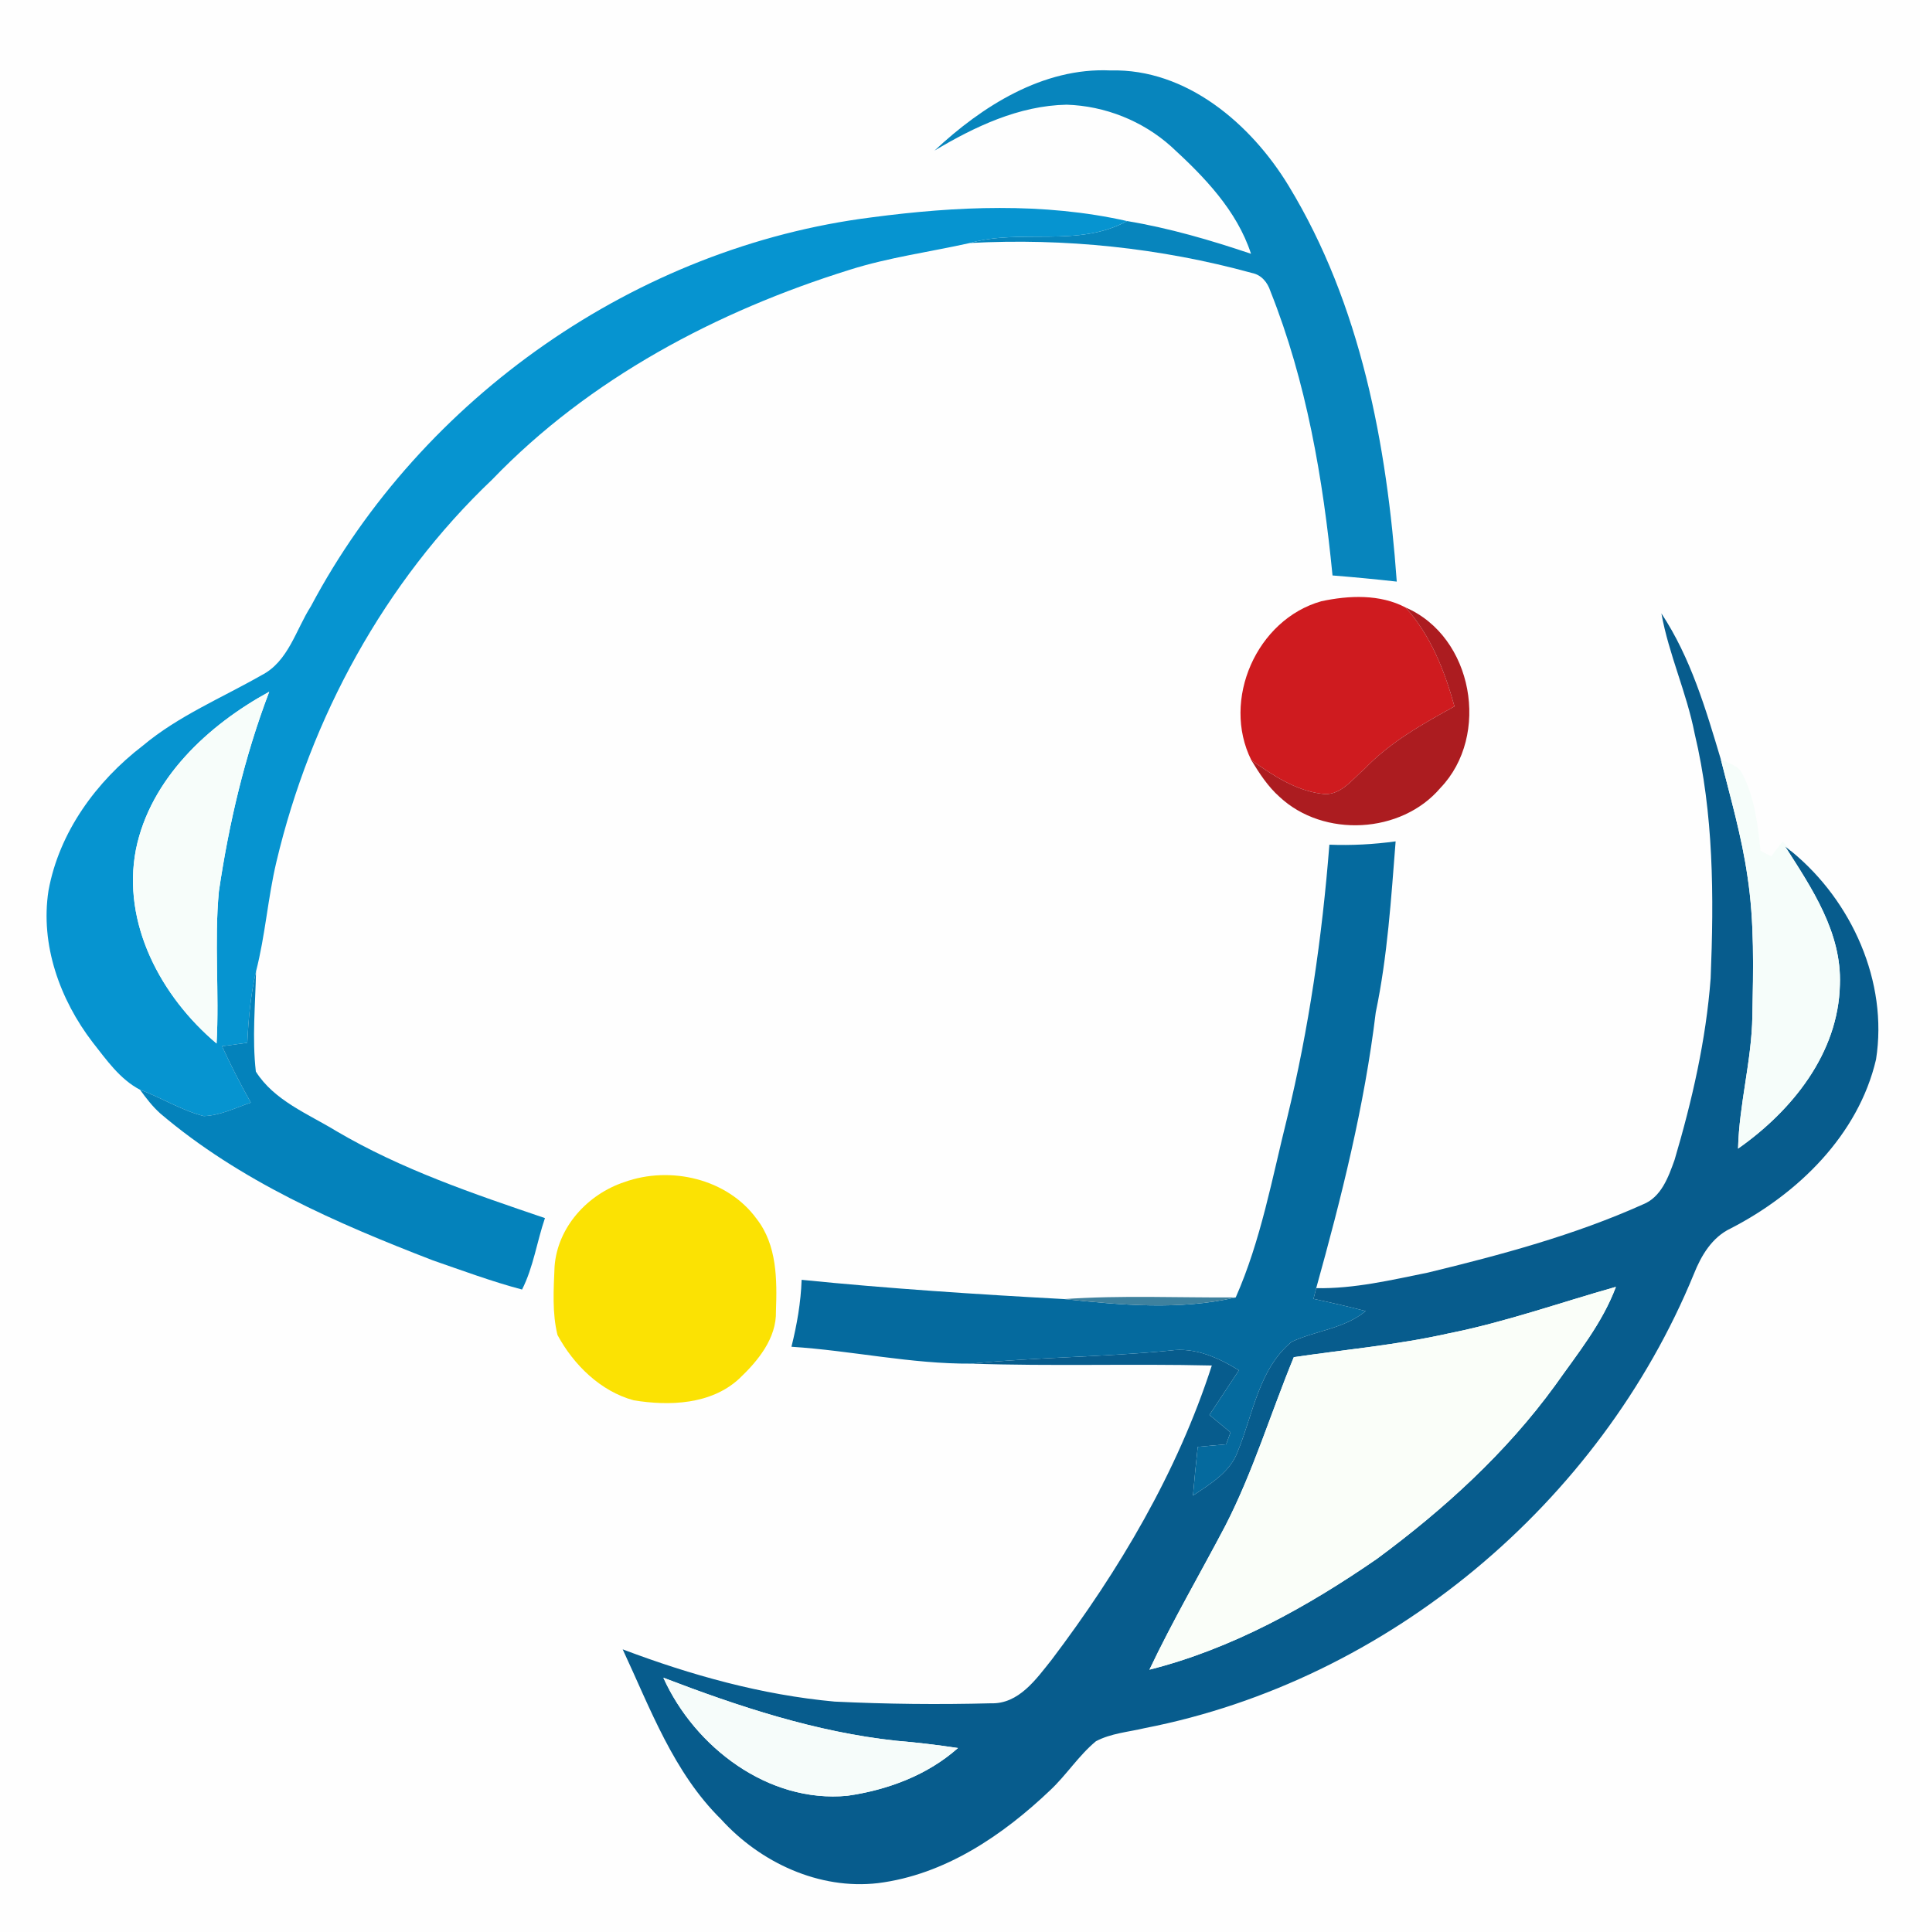
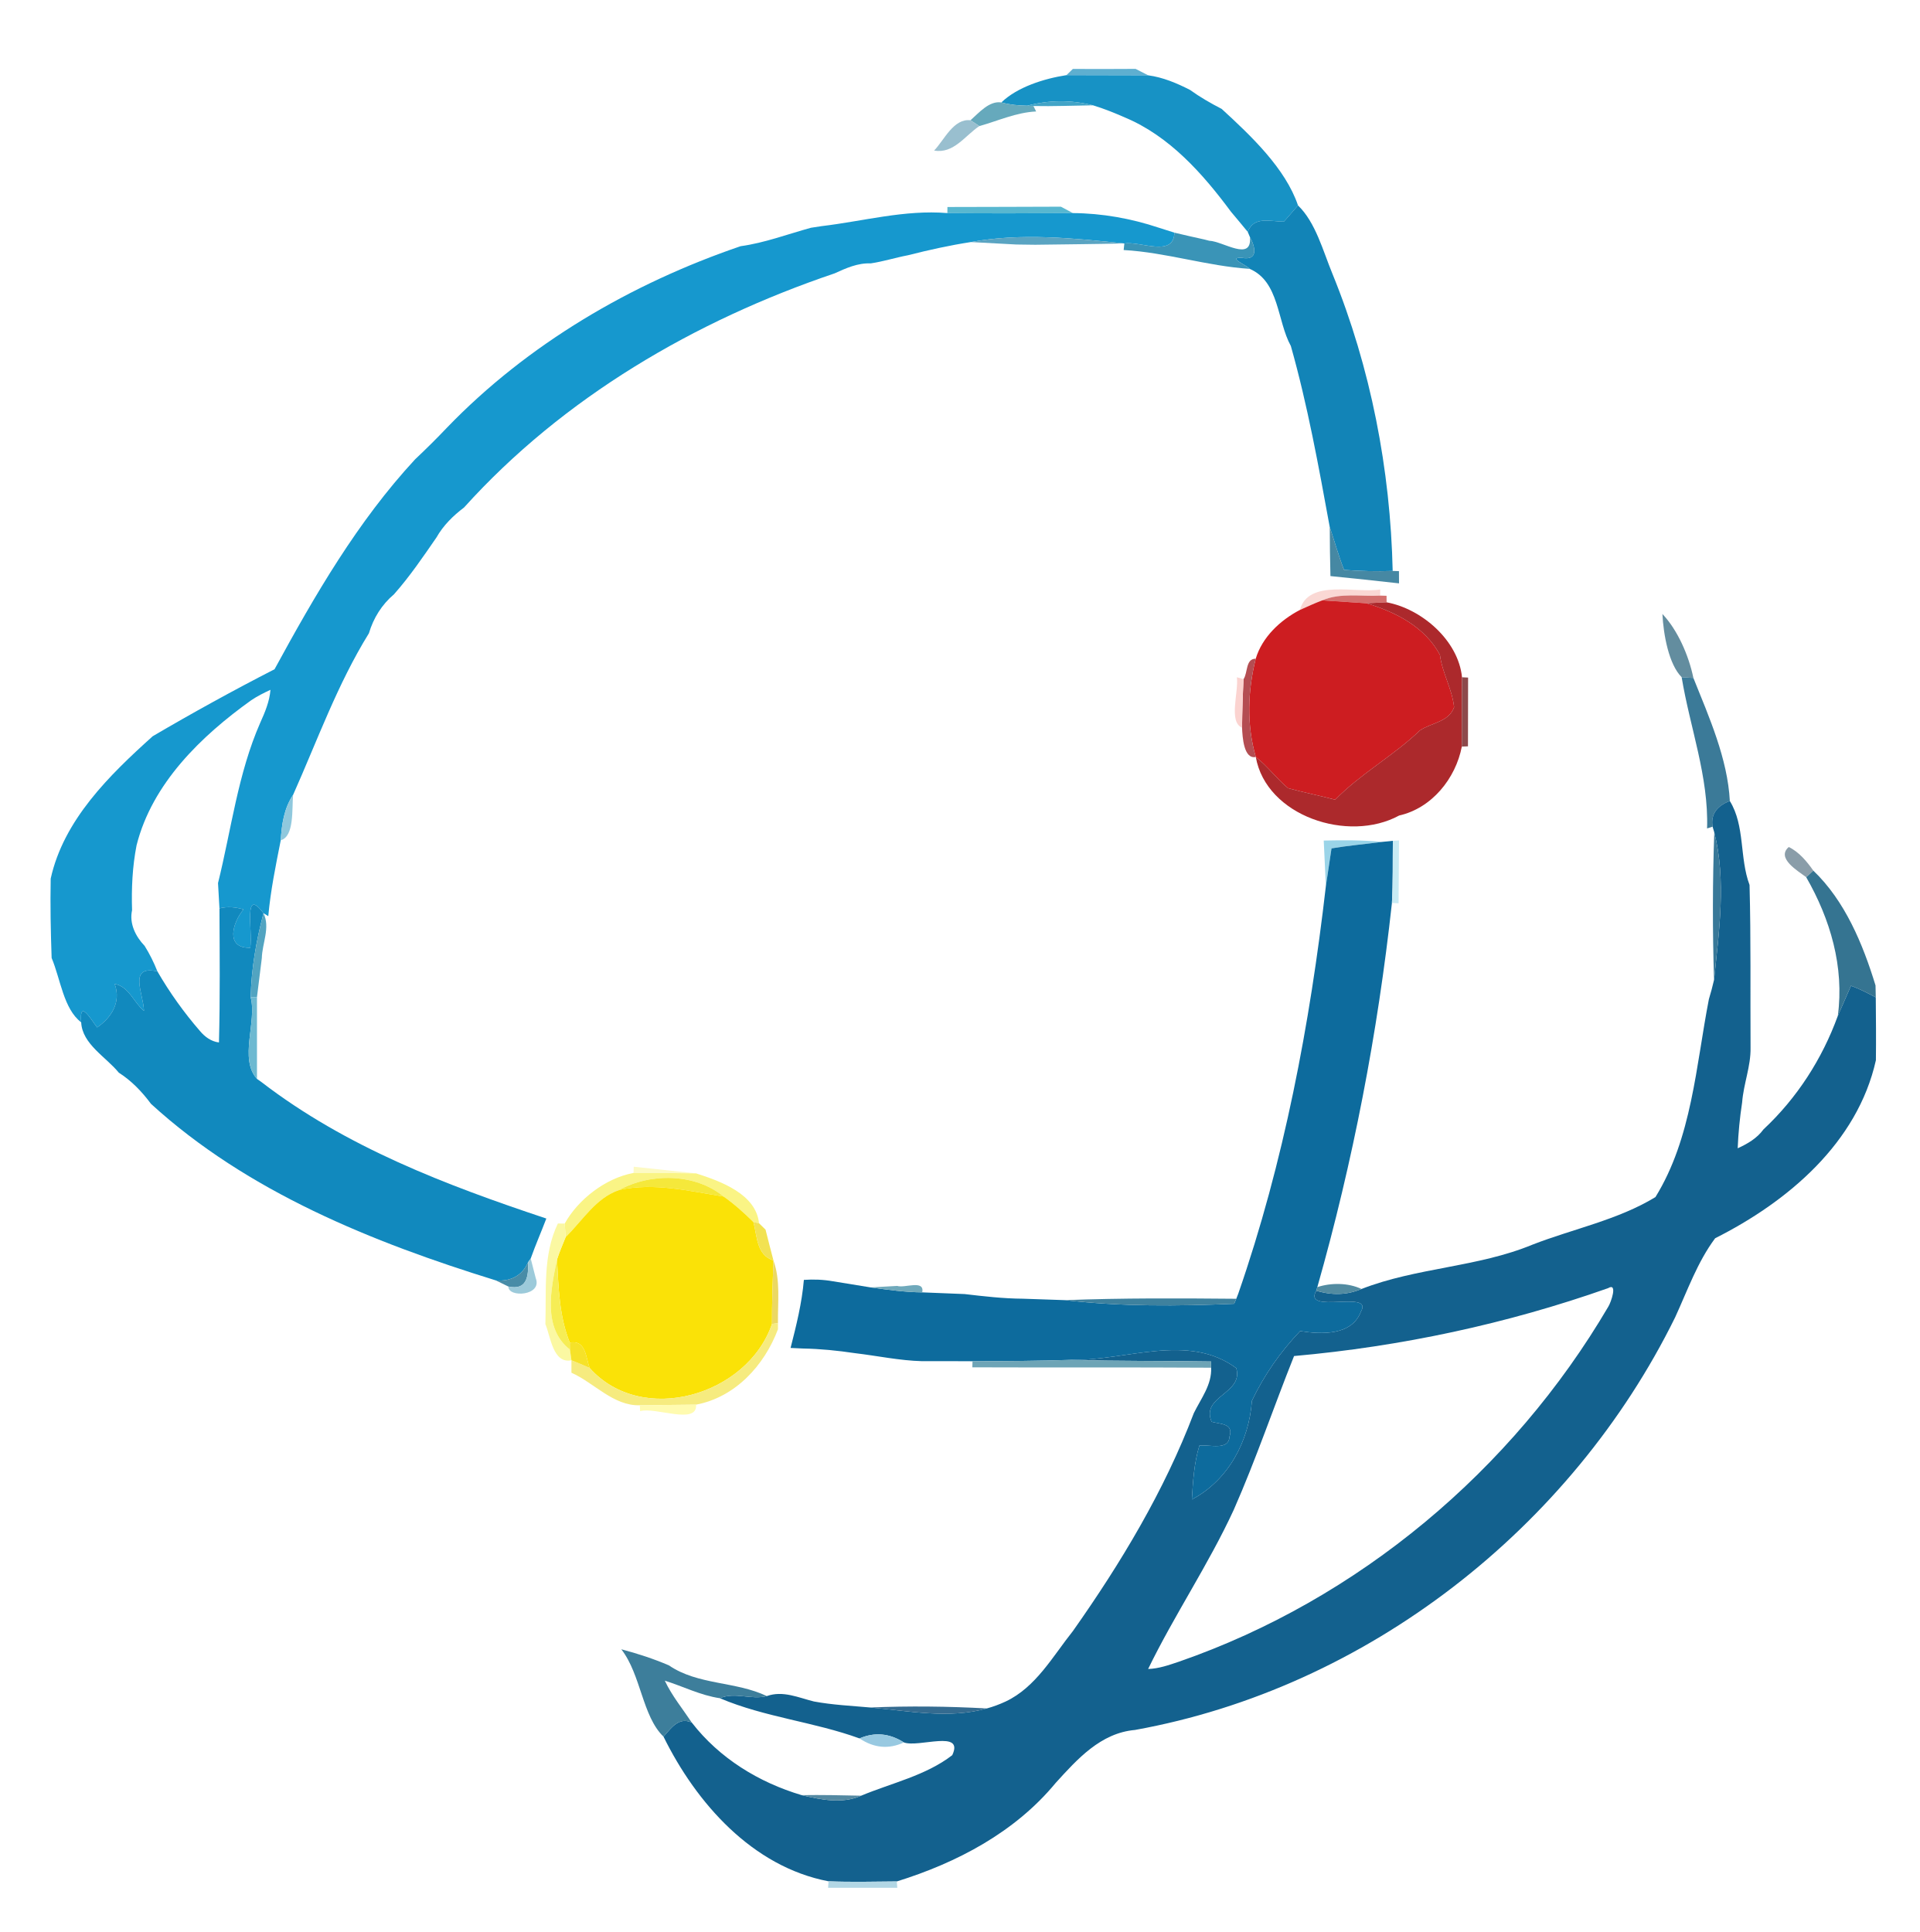
<svg xmlns="http://www.w3.org/2000/svg" width="306pt" height="308pt" viewBox="0 0 306 308" version="1.1">
-   <g id="#fefefeff">
-     <path fill="#fefefe" opacity="1.00" d=" M 0.00 0.00 L 306.00 0.00 L 306.00 308.00 L 0.00 308.00 L 0.00 0.00 M 148.95 24.01 C 155.36 20.19 162.40 16.84 170.01 16.69 C 176.12 16.88 182.13 19.27 186.68 23.36 C 191.93 28.17 197.14 33.53 199.40 40.46 C 192.94 38.28 186.37 36.36 179.64 35.24 C 166.29 32.24 152.41 32.87 138.94 34.65 C 101.48 39.37 67.22 63.36 49.55 96.66 C 47.14 100.43 45.95 105.48 41.67 107.65 C 35.31 111.28 28.43 114.13 22.77 118.87 C 15.35 124.56 9.43 132.66 7.73 141.98 C 6.39 150.60 9.55 159.36 14.77 166.17 C 16.96 168.95 19.11 172.06 22.32 173.73 C 23.29 175.07 24.31 176.40 25.55 177.51 C 38.21 188.28 53.63 195.00 69.00 200.93 C 73.71 202.56 78.39 204.30 83.21 205.58 C 85.02 202.01 85.57 197.96 86.86 194.19 C 75.48 190.32 64.00 186.44 53.59 180.31 C 49.09 177.56 43.70 175.46 40.78 170.83 C 40.17 165.53 40.70 160.17 40.81 154.85 C 42.29 149.10 42.69 143.15 44.06 137.38 C 49.50 114.42 61.29 92.76 78.45 76.45 C 93.94 60.35 114.26 49.61 135.43 43.01 C 141.68 41.03 148.20 40.17 154.59 38.74 C 169.72 37.93 184.94 39.51 199.55 43.52 C 201.06 43.82 202.03 45.01 202.49 46.42 C 208.24 60.86 210.88 76.33 212.39 91.74 C 215.80 92.01 219.22 92.34 222.63 92.72 C 221.06 70.91 216.91 48.56 205.40 29.63 C 199.42 19.77 189.10 10.90 176.99 11.23 C 166.26 10.73 156.50 16.94 148.95 24.01 M 210.61 95.85 C 200.29 98.76 194.66 111.59 199.45 121.19 C 200.73 123.29 202.09 125.39 203.95 127.04 C 210.97 133.60 223.35 132.95 229.59 125.61 C 237.59 117.27 234.81 101.49 224.04 96.85 C 219.96 94.69 215.00 94.91 210.61 95.85 M 264.81 97.79 C 265.99 104.33 268.84 110.43 270.11 116.95 C 273.16 129.73 273.19 142.93 272.66 155.98 C 271.92 165.81 269.70 175.47 266.91 184.91 C 265.93 187.64 264.80 190.85 261.86 192.01 C 250.90 196.93 239.24 200.05 227.59 202.88 C 221.72 204.07 215.82 205.47 209.79 205.36 C 213.81 190.91 217.48 176.32 219.28 161.40 C 221.16 152.41 221.73 143.26 222.45 134.13 C 218.95 134.61 215.42 134.80 211.89 134.66 C 210.74 149.33 208.63 163.95 205.15 178.26 C 202.75 187.86 200.98 197.75 196.96 206.84 C 187.85 206.89 178.72 206.47 169.63 207.10 C 155.66 206.34 141.69 205.43 127.77 204.03 C 127.65 207.64 127.02 211.20 126.15 214.70 C 135.73 215.31 145.20 217.46 154.81 217.39 C 167.58 217.83 180.37 217.39 193.15 217.69 C 187.65 234.73 178.38 250.37 167.62 264.60 C 165.15 267.69 162.38 271.69 157.93 271.54 C 149.64 271.76 141.33 271.67 133.04 271.27 C 121.43 270.21 110.12 267.05 99.25 262.94 C 103.66 272.39 107.35 282.57 114.95 290.05 C 121.19 296.93 130.57 301.30 139.94 300.21 C 150.57 298.88 159.80 292.62 167.39 285.40 C 169.99 282.96 171.93 279.87 174.68 277.59 C 177.08 276.32 179.85 276.12 182.45 275.50 C 221.26 267.94 255.03 239.58 269.99 203.09 C 271.16 200.15 272.89 197.23 275.87 195.83 C 286.57 190.32 296.21 180.94 299.02 168.90 C 300.97 156.53 295.16 143.64 285.63 135.80 C 285.26 135.38 284.52 134.54 284.15 134.13 C 283.51 134.91 282.90 135.72 282.32 136.54 C 281.74 136.25 281.17 135.93 280.61 135.61 C 280.18 131.44 279.67 127.15 277.72 123.37 C 277.09 122.01 275.49 121.70 274.29 121.08 C 271.89 113.06 269.48 104.84 264.81 97.79 M 99.54 188.44 C 93.66 190.38 88.83 195.64 88.39 201.96 C 88.24 205.57 87.99 209.30 88.86 212.83 C 91.42 217.57 95.72 221.81 101.02 223.24 C 106.71 224.17 113.32 223.92 117.79 219.82 C 120.77 217.00 123.79 213.38 123.68 209.03 C 123.86 204.00 123.86 198.49 120.60 194.31 C 115.93 187.89 106.83 185.82 99.54 188.44 Z" />
-   </g>
-   <g id="#0785bdff">
-     <path fill="#0785bd" opacity="1.00" d=" M 148.95 24.01 C 156.50 16.94 166.26 10.73 176.99 11.23 C 189.10 10.90 199.42 19.77 205.40 29.63 C 216.91 48.56 221.06 70.91 222.63 92.72 C 219.22 92.34 215.80 92.01 212.39 91.74 C 210.88 76.33 208.24 60.86 202.49 46.42 C 202.03 45.01 201.06 43.82 199.55 43.52 C 184.94 39.51 169.72 37.93 154.59 38.74 C 162.81 36.43 171.88 39.50 179.64 35.24 C 186.37 36.36 192.94 38.28 199.40 40.46 C 197.14 33.53 191.93 28.17 186.68 23.36 C 182.13 19.27 176.12 16.88 170.01 16.69 C 162.40 16.84 155.36 20.19 148.95 24.01 Z" />
-   </g>
-   <g id="#0694d0ff">
-     <path fill="#0694d0" opacity="1.00" d=" M 138.94 34.65 C 152.41 32.87 166.29 32.24 179.64 35.24 C 171.88 39.50 162.81 36.43 154.59 38.74 C 148.20 40.17 141.68 41.03 135.43 43.01 C 114.26 49.61 93.94 60.35 78.45 76.45 C 61.29 92.76 49.50 114.42 44.06 137.38 C 42.69 143.15 42.29 149.10 40.81 154.85 C 39.95 158.58 39.60 162.41 39.42 166.24 C 38.08 166.42 36.73 166.60 35.39 166.79 C 36.79 169.85 38.33 172.85 39.98 175.78 C 37.53 176.61 35.11 177.83 32.49 177.93 C 28.93 177.03 25.76 175.00 22.32 173.73 C 19.11 172.06 16.96 168.95 14.77 166.17 C 9.55 159.36 6.39 150.60 7.73 141.98 C 9.43 132.66 15.35 124.56 22.77 118.87 C 28.43 114.13 35.31 111.28 41.67 107.65 C 45.95 105.48 47.14 100.43 49.55 96.66 C 67.22 63.36 101.48 39.37 138.94 34.65 M 21.67 135.40 C 19.37 147.19 25.68 158.90 34.52 166.35 C 34.97 158.26 34.13 150.15 34.89 142.08 C 36.49 131.25 39.01 120.52 42.91 110.28 C 33.17 115.60 23.97 124.13 21.67 135.40 Z" />
-   </g>
-   <g id="#cf1b1fff">
-     <path fill="#cf1b1f" opacity="1.00" d=" M 210.61 95.85 C 215.00 94.91 219.96 94.69 224.04 96.85 C 228.04 101.29 230.26 106.92 231.83 112.61 C 226.73 115.43 221.56 118.31 217.50 122.57 C 215.50 124.26 213.56 127.07 210.57 126.53 C 206.40 125.98 202.81 123.55 199.45 121.19 C 194.66 111.59 200.29 98.76 210.61 95.85 Z" />
-   </g>
-   <g id="#ac1c20ff">
-     <path fill="#ac1c20" opacity="1.00" d=" M 224.04 96.85 C 234.81 101.49 237.59 117.27 229.59 125.61 C 223.35 132.95 210.97 133.60 203.95 127.04 C 202.09 125.39 200.73 123.29 199.45 121.19 C 202.81 123.55 206.40 125.98 210.57 126.53 C 213.56 127.07 215.50 124.26 217.50 122.57 C 221.56 118.31 226.73 115.43 231.83 112.61 C 230.26 106.92 228.04 101.29 224.04 96.85 Z" />
-   </g>
-   <g id="#075c8dff">
-     <path fill="#075c8d" opacity="1.00" d=" M 264.81 97.79 C 269.48 104.84 271.89 113.06 274.29 121.08 C 275.84 127.23 277.61 133.35 278.52 139.65 C 279.66 147.04 279.45 154.54 279.31 161.99 C 279.20 169.10 277.20 176.01 277.03 183.11 C 285.62 177.08 293.02 167.92 293.26 156.99 C 293.58 148.67 288.78 141.59 284.50 134.89 C 284.78 135.12 285.35 135.57 285.63 135.80 C 295.16 143.64 300.97 156.53 299.02 168.90 C 296.21 180.94 286.57 190.32 275.87 195.83 C 272.89 197.23 271.16 200.15 269.99 203.09 C 255.03 239.58 221.26 267.94 182.45 275.50 C 179.85 276.12 177.08 276.32 174.68 277.59 C 171.93 279.87 169.99 282.96 167.39 285.40 C 159.80 292.62 150.57 298.88 139.94 300.21 C 130.57 301.30 121.19 296.93 114.95 290.05 C 107.35 282.57 103.66 272.39 99.25 262.94 C 110.12 267.05 121.43 270.21 133.04 271.27 C 141.33 271.67 149.64 271.76 157.93 271.54 C 162.38 271.69 165.15 267.69 167.62 264.60 C 178.38 250.37 187.65 234.73 193.15 217.69 C 180.37 217.39 167.58 217.83 154.81 217.39 C 165.35 216.35 175.95 216.35 186.49 215.31 C 190.46 214.74 194.17 216.43 197.47 218.45 C 195.90 220.82 194.33 223.20 192.77 225.57 C 193.89 226.49 195.01 227.42 196.13 228.35 C 195.96 228.82 195.62 229.78 195.44 230.25 C 193.93 230.39 192.42 230.53 190.91 230.66 C 190.63 233.24 190.37 235.83 190.15 238.42 C 192.94 236.55 196.11 234.68 197.31 231.33 C 199.74 225.38 200.65 218.25 205.87 213.91 C 209.74 212.11 214.26 211.83 217.67 209.01 C 214.91 208.29 212.14 207.66 209.36 207.06 C 209.47 206.64 209.68 205.79 209.79 205.36 C 215.82 205.47 221.72 204.07 227.59 202.88 C 239.24 200.05 250.90 196.93 261.86 192.01 C 264.80 190.85 265.93 187.64 266.91 184.91 C 269.70 175.47 271.92 165.81 272.66 155.98 C 273.19 142.93 273.16 129.73 270.11 116.95 C 268.84 110.43 265.99 104.33 264.81 97.79 M 230.86 212.58 C 222.73 214.41 214.44 215.14 206.22 216.36 C 202.54 225.29 199.74 234.60 195.31 243.23 C 191.29 250.88 186.92 258.36 183.21 266.18 C 196.35 262.86 208.39 256.16 219.47 248.51 C 230.13 240.64 240.06 231.61 247.87 220.86 C 251.42 215.83 255.38 210.98 257.56 205.15 C 248.67 207.66 239.93 210.78 230.86 212.58 M 105.73 267.46 C 110.74 278.55 122.50 287.50 135.07 286.28 C 141.45 285.37 147.83 283.00 152.69 278.67 C 149.42 278.18 146.14 277.78 142.84 277.51 C 130.02 276.13 117.71 272.05 105.73 267.46 Z" />
-   </g>
-   <g id="#f7fdfaff">
-     <path fill="#f7fdfa" opacity="1.00" d=" M 21.67 135.40 C 23.97 124.13 33.17 115.60 42.91 110.28 C 39.01 120.52 36.49 131.25 34.89 142.08 C 34.13 150.15 34.97 158.26 34.52 166.35 C 25.68 158.90 19.37 147.19 21.67 135.40 Z" />
-   </g>
-   <g id="#f6fdfaff">
-     <path fill="#f6fdfa" opacity="1.00" d=" M 274.29 121.08 C 275.49 121.70 277.09 122.01 277.72 123.37 C 279.67 127.15 280.18 131.44 280.61 135.61 C 281.17 135.93 281.74 136.25 282.32 136.54 C 282.90 135.72 283.51 134.91 284.15 134.13 C 284.52 134.54 285.26 135.38 285.63 135.80 C 285.35 135.57 284.78 135.12 284.50 134.89 C 288.78 141.59 293.58 148.67 293.26 156.99 C 293.02 167.92 285.62 177.08 277.03 183.11 C 277.20 176.01 279.20 169.10 279.31 161.99 C 279.45 154.54 279.66 147.04 278.52 139.65 C 277.61 133.35 275.84 127.23 274.29 121.08 Z" />
-   </g>
-   <g id="#056a9eff">
-     <path fill="#056a9e" opacity="1.00" d=" M 211.89 134.66 C 215.42 134.80 218.95 134.61 222.45 134.13 C 221.73 143.26 221.16 152.41 219.28 161.40 C 217.48 176.32 213.81 190.91 209.79 205.36 C 209.68 205.79 209.47 206.64 209.36 207.06 C 212.14 207.66 214.91 208.29 217.67 209.01 C 214.26 211.83 209.74 212.11 205.87 213.91 C 200.65 218.25 199.74 225.38 197.31 231.33 C 196.11 234.68 192.94 236.55 190.15 238.42 C 190.37 235.83 190.63 233.24 190.91 230.66 C 192.42 230.53 193.93 230.39 195.44 230.25 C 195.62 229.78 195.96 228.82 196.13 228.35 C 195.01 227.42 193.89 226.49 192.77 225.57 C 194.33 223.20 195.90 220.82 197.47 218.45 C 194.17 216.43 190.46 214.74 186.49 215.31 C 175.95 216.35 165.35 216.35 154.81 217.39 C 145.20 217.46 135.73 215.31 126.15 214.70 C 127.02 211.20 127.65 207.64 127.77 204.03 C 141.69 205.43 155.66 206.34 169.63 207.10 C 178.67 208.05 188.02 208.91 196.96 206.84 C 200.98 197.75 202.75 187.86 205.15 178.26 C 208.63 163.95 210.74 149.33 211.89 134.66 Z" />
-   </g>
-   <g id="#0482bbff">
-     <path fill="#0482bb" opacity="1.00" d=" M 39.42 166.24 C 39.60 162.41 39.95 158.58 40.81 154.85 C 40.70 160.17 40.17 165.53 40.78 170.83 C 43.70 175.46 49.09 177.56 53.59 180.31 C 64.00 186.44 75.48 190.32 86.86 194.19 C 85.57 197.96 85.02 202.01 83.21 205.58 C 78.39 204.30 73.71 202.56 69.00 200.93 C 53.63 195.00 38.21 188.28 25.55 177.51 C 24.31 176.40 23.29 175.07 22.32 173.73 C 25.76 175.00 28.93 177.03 32.49 177.93 C 35.11 177.83 37.53 176.61 39.98 175.78 C 38.33 172.85 36.79 169.85 35.39 166.79 C 36.73 166.60 38.08 166.42 39.42 166.24 Z" />
-   </g>
-   <g id="#fbe203ff">
-     <path fill="#fbe203" opacity="1.00" d=" M 99.54 188.44 C 106.83 185.82 115.93 187.89 120.60 194.31 C 123.86 198.49 123.86 204.00 123.68 209.03 C 123.79 213.38 120.77 217.00 117.79 219.82 C 113.32 223.92 106.71 224.17 101.02 223.24 C 95.72 221.81 91.42 217.57 88.86 212.83 C 87.99 209.30 88.24 205.57 88.39 201.96 C 88.83 195.64 93.66 190.38 99.54 188.44 Z" />
-   </g>
-   <g id="#fafef9ff">
-     <path fill="#fafef9" opacity="1.00" d=" M 230.86 212.58 C 239.93 210.78 248.67 207.66 257.56 205.15 C 255.38 210.98 251.42 215.83 247.87 220.86 C 240.06 231.61 230.13 240.64 219.47 248.51 C 208.39 256.16 196.35 262.86 183.21 266.18 C 186.92 258.36 191.29 250.88 195.31 243.23 C 199.74 234.60 202.54 225.29 206.22 216.36 C 214.44 215.14 222.73 214.41 230.86 212.58 Z" />
-   </g>
+   <g id="#fcfdfdff">
+ </g>
+   <g id="#c0ecfbff">
+ </g>
+   <g id="#5eafd0ff">
+     <path fill="#5eafd0" opacity="1.00" d=" M 169.98 11.98 C 170.24 11.73 170.75 11.24 171.00 10.99 C 174.34 11.01 177.65 11.00 181.00 10.98 C 181.51 11.24 182.52 11.75 183.02 12.01 C 178.67 11.99 174.33 11.99 169.98 11.98 Z" />
+   </g>
+   <g id="#1792c5ff">
+     <path fill="#1792c5" opacity="1.00" d=" M 159.61 16.33 C 162.14 13.88 166.41 12.53 169.98 11.98 C 174.33 11.99 178.67 11.99 183.02 12.01 C 185.35 12.32 187.58 13.26 189.67 14.33 C 191.27 15.48 192.97 16.46 194.72 17.36 C 199.41 21.66 204.89 26.85 206.89 32.75 C 206.13 33.60 205.41 34.49 204.64 35.33 C 202.51 35.34 199.84 34.39 198.88 36.97 C 197.99 35.89 197.11 34.82 196.21 33.76 C 191.72 27.70 186.41 21.70 179.30 18.73 C 177.64 18.00 175.96 17.32 174.22 16.79 C 170.73 15.91 167.23 15.93 163.73 16.85 C 162.34 16.83 160.96 16.70 159.61 16.33 Z" />
+   </g>
+   <g id="#b6ebf7ff">
+ </g>
+   <g id="#66a9bcff">
+     <path fill="#66a9bc" opacity="1.00" d=" M 154.69 19.17 C 156.03 17.99 157.67 16.03 159.61 16.33 C 160.96 16.70 162.34 16.83 163.73 16.85 L 164.72 16.90 L 165.15 17.77 C 161.98 17.92 159.10 19.26 156.10 20.10 C 155.75 19.86 155.05 19.40 154.69 19.17 Z" />
+   </g>
+   <g id="#42a4c7ff">
+     <path fill="#42a4c7" opacity="1.00" d=" M 163.73 16.85 C 167.23 15.93 170.73 15.91 174.22 16.79 C 171.04 16.83 167.89 16.97 164.72 16.90 L 163.73 16.85 Z" />
+   </g>
+   <g id="#baeff5ff">
+ </g>
+   <g id="#99bfcfff">
+     <path fill="#99bfcf" opacity="1.00" d=" M 148.89 24.00 C 150.51 22.32 151.98 18.85 154.69 19.17 C 155.05 19.40 155.75 19.86 156.10 20.10 C 153.81 21.62 152.00 24.56 148.89 24.00 Z" />
+   </g>
+   <g id="#def9faff">
+ </g>
+   <g id="#a1e4f4ff">
+ </g>
+   <g id="#58b7d0ff">
+     <path fill="#58b7d0" opacity="1.00" d=" M 151.01 33.00 C 157.03 32.97 163.06 32.99 169.09 32.95 C 169.57 33.21 170.53 33.72 171.01 33.97 C 164.33 34.01 157.66 34.04 151.00 33.97 L 151.01 33.00 Z" />
+   </g>
+   <g id="#1284b7ff">
+     <path fill="#1284b7" opacity="1.00" d=" M 204.64 35.33 C 205.41 34.49 206.13 33.60 206.89 32.75 C 209.70 35.45 210.86 39.98 212.39 43.68 C 218.49 58.66 221.62 74.88 221.98 91.02 C 219.38 91.11 216.80 91.05 214.23 90.85 C 213.35 88.62 212.72 86.29 211.95 84.04 C 210.18 74.36 208.43 64.65 205.75 55.16 C 203.54 51.17 203.93 44.89 199.18 42.86 C 198.79 42.31 195.54 41.02 197.92 41.10 C 200.59 41.61 200.10 39.40 199.23 37.80 L 198.88 36.97 C 199.84 34.39 202.51 35.34 204.64 35.33 Z" />
+   </g>
+   <g id="#1698ceff">
+     <path fill="#1698ce" opacity="1.00" d=" M 130.96 36.05 C 137.63 35.26 144.20 33.41 151.00 33.97 C 157.66 34.04 164.33 34.01 171.01 33.97 C 175.65 34.00 180.29 34.83 184.70 36.30 C 185.32 36.50 186.56 36.89 187.19 37.09 C 187.08 41.08 181.85 38.43 179.21 38.81 C 171.15 37.98 162.78 37.10 154.74 38.59 C 151.37 39.11 148.03 39.85 144.73 40.69 C 142.73 41.07 140.79 41.69 138.78 41.99 C 136.73 41.90 134.85 42.75 133.03 43.58 C 110.77 51.11 89.77 63.37 73.96 80.91 C 72.22 82.22 70.65 83.77 69.57 85.68 C 67.43 88.78 65.30 91.92 62.80 94.74 C 60.86 96.38 59.52 98.53 58.80 100.96 C 53.78 109.07 50.58 118.05 46.72 126.71 C 45.27 128.87 44.90 131.42 44.75 133.95 C 43.95 137.96 43.13 141.97 42.76 146.05 L 42.00 145.58 C 38.74 141.28 40.30 148.34 39.89 151.09 C 35.82 151.22 37.10 147.00 38.82 144.98 C 37.56 144.61 36.26 144.48 34.98 144.81 C 34.91 143.46 34.83 142.12 34.75 140.78 C 36.87 132.24 37.92 123.33 41.48 115.22 C 42.24 113.54 42.96 111.82 43.11 109.97 C 42.06 110.46 41.03 110.97 40.06 111.62 C 32.06 117.34 24.25 124.90 21.77 134.75 C 21.10 138.16 20.94 141.64 21.05 145.11 C 20.58 147.23 21.61 149.29 23.05 150.79 C 23.85 152.07 24.53 153.44 25.09 154.86 C 20.34 153.81 22.88 158.44 22.95 161.16 C 21.31 159.81 20.55 157.27 18.28 156.86 C 19.38 159.83 17.64 162.33 15.48 163.79 C 14.43 162.42 12.62 159.23 12.94 162.98 C 10.12 160.83 9.65 156.08 8.23 152.72 C 8.08 148.50 8.00 144.28 8.08 140.07 C 10.15 130.69 17.45 123.57 24.34 117.37 C 30.71 113.63 37.19 110.06 43.76 106.69 C 50.18 94.90 56.99 83.13 66.17 73.22 C 67.90 71.59 69.60 69.91 71.24 68.18 C 84.09 54.85 100.58 45.21 118.04 39.25 C 121.89 38.72 125.53 37.33 129.26 36.31 C 129.68 36.25 130.53 36.12 130.96 36.05 Z" />
+   </g>
+   <g id="#a5e2f0ff">
+ </g>
+   <g id="#abe9f9ff">
+ </g>
+   <g id="#a0e4f2ff">
+ </g>
+   <g id="#3a94b7ff">
+     <path fill="#3a94b7" opacity="1.00" d=" M 187.19 37.09 C 188.78 37.46 190.36 37.84 191.96 38.18 L 192.74 38.38 C 194.94 38.46 199.57 41.79 199.23 37.80 C 200.10 39.40 200.59 41.61 197.92 41.10 C 195.54 41.02 198.79 42.31 199.18 42.86 C 192.44 42.43 185.88 40.24 179.10 39.86 L 179.21 38.81 C 181.85 38.43 187.08 41.08 187.19 37.09 Z" />
+   </g>
+   <g id="#5aa4c2ff">
+     <path fill="#5aa4c2" opacity="1.00" d=" M 154.74 38.59 C 162.78 37.10 171.15 37.98 179.21 38.81 C 174.47 38.92 169.74 38.95 165.00 39.02 C 164.25 39.01 162.75 38.99 162.00 38.98 C 160.19 38.88 156.56 38.69 154.74 38.59 Z" />
+   </g>
+   <g id="#b6ecf6ff">
+ </g>
+   <g id="#ccf6faff">
+ </g>
+   <g id="#9ee2f5ff">
+ </g>
+   <g id="#abe7f3ff">
+ </g>
+   <g id="#97daeeff">
+ </g>
+   <g id="#4688a3ff">
+     <path fill="#4688a3" opacity="1.00" d=" M 211.95 84.04 C 212.72 86.29 213.35 88.62 214.23 90.85 C 216.80 91.05 219.38 91.11 221.98 91.02 L 222.98 91.05 C 222.98 91.54 222.98 92.51 222.99 93.00 C 219.34 92.60 215.70 92.19 212.06 91.84 C 211.99 89.24 211.96 86.64 211.95 84.04 Z" />
+   </g>
+   <g id="#fad8d4ff">
+     <path fill="#fad8d4" opacity="1.00" d=" M 207.19 97.24 C 208.53 92.22 216.28 94.65 219.99 93.97 L 219.99 94.95 C 216.91 95.12 213.66 94.46 210.75 95.71 C 209.54 96.17 208.37 96.71 207.19 97.24 Z" />
+   </g>
+   <g id="#8cd5ebff">
+ </g>
+   <g id="#d46f6dff">
+     <path fill="#d46f6d" opacity="1.00" d=" M 210.75 95.71 C 213.66 94.46 216.91 95.12 219.99 94.95 L 221.00 94.98 L 221.01 96.02 C 220.21 96.06 218.60 96.13 217.79 96.17 C 216.03 96.05 212.51 95.82 210.75 95.71 Z" />
+   </g>
+   <g id="#cd1d21ff">
+     <path fill="#cd1d21" opacity="1.00" d=" M 207.19 97.24 C 208.37 96.71 209.54 96.17 210.75 95.71 C 212.51 95.82 216.03 96.05 217.79 96.17 C 222.45 97.56 227.14 99.95 229.51 104.40 C 229.87 107.26 231.48 109.88 231.77 112.75 C 230.92 115.11 228.17 115.21 226.34 116.43 C 222.10 120.49 216.93 123.29 212.81 127.49 C 210.32 126.83 207.76 126.33 205.30 125.65 C 203.46 124.12 202.05 122.14 200.16 120.68 C 198.68 115.51 198.87 110.17 200.15 105.01 C 201.18 101.57 204.06 98.87 207.19 97.24 Z" />
+   </g>
+   <g id="#ac292cff">
+     <path fill="#ac292c" opacity="1.00" d=" M 217.79 96.17 C 218.60 96.13 220.21 96.06 221.01 96.02 C 226.62 97.06 232.45 102.11 233.03 107.97 C 232.99 111.65 233.02 115.34 233.00 119.02 C 232.02 124.11 228.21 128.84 223.01 130.01 C 214.91 134.43 201.82 130.10 200.16 120.68 C 202.05 122.14 203.46 124.12 205.30 125.65 C 207.76 126.33 210.32 126.83 212.81 127.49 C 216.93 123.29 222.10 120.49 226.34 116.43 C 228.17 115.21 230.92 115.11 231.77 112.75 C 231.48 109.88 229.87 107.26 229.51 104.40 C 227.14 99.95 222.45 97.56 217.79 96.17 Z" />
+   </g>
+   <g id="#638d9fff">
+     <path fill="#638d9f" opacity="1.00" d=" M 264.97 97.88 C 267.40 100.44 269.17 104.50 269.91 108.08 C 269.44 108.05 268.50 107.99 268.04 107.96 C 265.99 105.91 265.14 101.20 264.97 97.88 Z" />
+   </g>
+   <g id="#b44d52ff">
+     <path fill="#b44d52" opacity="1.00" d=" M 198.21 108.27 C 198.91 107.24 198.51 105.01 200.15 105.01 C 198.87 110.17 198.68 115.51 200.16 120.68 C 198.23 121.07 198.04 117.49 197.97 116.01 C 198.00 113.43 198.08 110.85 198.21 108.27 Z" />
+   </g>
+   <g id="#fbd3d0ff">
+     <path fill="#fbd3d0" opacity="1.00" d=" M 197.15 107.97 L 198.21 108.27 C 198.08 110.85 198.00 113.43 197.97 116.01 C 195.78 115.07 197.44 110.38 197.15 107.97 Z" />
+   </g>
+   <g id="#8d494bff">
+     <path fill="#8d494b" opacity="1.00" d=" M 233.03 107.97 L 234.00 108.02 C 233.99 110.76 233.98 116.24 233.98 118.98 L 233.00 119.02 C 233.02 115.34 232.99 111.65 233.03 107.97 Z" />
+   </g>
+   <g id="#3b7a98ff">
+     <path fill="#3b7a98" opacity="1.00" d=" M 268.04 107.96 C 268.50 107.99 269.44 108.05 269.91 108.08 C 272.43 114.36 275.36 120.95 275.72 127.70 C 273.85 128.39 272.61 129.69 272.97 131.79 L 272.09 132.07 C 272.36 123.80 269.36 116.00 268.04 107.96 Z" />
+   </g>
+   <g id="#6ecdecff">
+ </g>
+   <g id="#eafaf9ff">
+ </g>
+   <g id="#8fc8ddff">
+     <path fill="#8fc8dd" opacity="1.00" d=" M 44.75 133.95 C 44.90 131.42 45.27 128.87 46.72 126.71 C 46.51 128.91 46.94 133.36 44.75 133.95 Z" />
+   </g>
+   <g id="#13618eff">
+     <path fill="#13618e" opacity="1.00" d=" M 272.97 131.79 C 272.61 129.69 273.85 128.39 275.72 127.70 C 278.16 131.65 277.24 136.77 278.86 141.08 C 279.09 149.72 278.97 158.37 279.02 167.01 C 279.08 169.98 277.90 172.79 277.68 175.74 C 277.31 178.16 277.07 180.60 276.97 183.06 C 278.53 182.35 280.05 181.47 281.08 180.05 C 286.44 175.04 290.44 168.80 292.93 161.95 C 293.46 160.75 294.51 158.35 295.03 157.15 C 296.40 157.64 297.69 158.33 298.98 159.00 C 299.01 162.33 299.04 165.68 299.00 169.02 C 296.07 182.19 284.97 191.57 273.38 197.40 C 270.54 201.21 268.97 205.73 267.00 210.01 C 250.47 243.60 217.89 269.11 180.91 275.79 C 175.44 276.27 171.73 280.42 168.25 284.25 C 161.77 292.10 152.53 296.96 142.94 299.94 C 139.31 299.97 135.69 300.06 132.06 299.92 C 119.91 297.60 110.96 287.42 105.76 276.86 C 106.98 275.49 108.20 273.65 110.27 274.62 C 114.67 280.30 120.94 284.15 127.77 286.18 C 130.81 286.91 134.27 287.62 137.26 286.27 C 142.12 284.24 147.58 283.06 151.78 279.81 C 153.73 275.67 146.43 278.65 144.07 277.78 C 141.78 276.32 139.42 276.10 137.00 277.14 C 129.75 274.50 121.90 273.77 114.74 270.73 C 117.17 269.69 119.74 271.04 122.22 270.39 C 124.79 269.47 127.26 270.64 129.73 271.25 C 132.68 271.80 135.73 271.94 138.72 272.21 C 144.80 272.75 151.28 274.06 157.29 272.36 C 158.32 272.08 159.31 271.71 160.28 271.26 C 165.11 268.99 167.81 264.03 171.02 260.01 C 178.66 249.18 185.55 237.72 190.28 225.29 C 191.41 222.97 193.18 220.75 193.04 218.04 L 193.04 217.05 C 185.62 216.92 178.21 217.02 170.79 216.79 C 179.46 216.96 189.36 212.42 197.05 218.11 C 198.23 222.21 191.36 222.54 193.12 226.66 C 194.52 227.05 196.66 226.91 195.97 229.03 C 195.86 231.32 192.73 230.25 191.17 230.46 C 190.32 233.24 190.15 236.14 189.97 239.05 C 195.78 235.99 199.09 229.74 199.54 223.33 C 201.45 219.26 204.13 215.45 207.23 212.20 C 210.62 212.74 215.50 212.95 216.93 209.06 C 218.94 205.59 207.58 209.61 209.80 205.76 C 212.34 206.54 214.75 206.45 217.01 205.49 C 225.73 202.08 235.53 202.03 244.24 198.43 C 250.74 195.90 257.87 194.49 263.86 190.84 C 269.68 181.42 270.31 169.95 272.38 159.29 C 272.69 158.28 272.96 157.26 273.20 156.22 C 274.00 148.53 275.17 140.29 273.24 132.70 L 272.97 131.79 M 256.31 205.36 C 240.16 211.06 223.31 214.66 206.26 216.18 C 203.00 224.33 200.19 232.66 196.65 240.69 C 192.62 249.43 187.20 257.43 183.00 266.07 C 184.71 266.02 186.32 265.44 187.93 264.90 C 216.52 254.98 241.04 234.39 256.34 208.32 C 256.76 207.68 257.91 204.40 256.31 205.36 Z" />
+   </g>
+   <g id="#b8e4f4ff">
+ </g>
+   <g id="#387898ff">
+     <path fill="#387898" opacity="1.00" d=" M 273.24 132.70 C 275.17 140.29 274.00 148.53 273.20 156.22 C 272.95 148.38 272.96 140.53 273.24 132.70 Z" />
+   </g>
+   <g id="#9ad4e8ff">
+     <path fill="#9ad4e8" opacity="1.00" d=" M 210.99 134.00 C 214.05 133.94 217.19 133.91 220.25 134.22 C 217.56 134.58 214.89 134.80 212.23 135.25 C 212.00 136.75 211.55 139.77 211.33 141.27 C 211.24 139.45 211.08 135.82 210.99 134.00 Z" />
+   </g>
+   <g id="#0d6b9dff">
+     <path fill="#0d6b9d" opacity="1.00" d=" M 220.25 134.22 C 220.69 134.18 221.57 134.09 222.01 134.04 C 221.97 137.33 222.04 140.64 221.86 143.94 C 219.60 164.66 215.66 185.14 209.97 205.19 L 209.80 205.76 C 207.58 209.61 218.94 205.59 216.93 209.06 C 215.50 212.95 210.62 212.74 207.23 212.20 C 204.13 215.45 201.45 219.26 199.54 223.33 C 199.09 229.74 195.78 235.99 189.97 239.05 C 190.15 236.14 190.32 233.24 191.17 230.46 C 192.73 230.25 195.86 231.32 195.97 229.03 C 196.66 226.91 194.52 227.05 193.12 226.66 C 191.36 222.54 198.23 222.21 197.05 218.11 C 189.36 212.42 179.46 216.96 170.79 216.79 C 165.53 216.96 160.27 216.99 155.01 217.01 C 152.33 216.99 149.66 216.99 146.99 217.00 C 143.38 216.91 139.83 216.14 136.26 215.72 C 133.51 215.31 130.76 215.03 127.99 214.98 C 127.49 214.95 126.50 214.91 126.01 214.89 C 126.92 211.32 127.82 207.72 128.13 204.04 C 129.67 203.93 131.23 203.99 132.75 204.26 C 134.26 204.51 137.27 205.00 138.78 205.24 C 141.49 205.62 144.25 206.00 147.00 206.03 C 148.69 206.10 152.07 206.23 153.75 206.30 C 156.82 206.66 159.92 207.02 163.02 207.04 C 164.71 207.10 168.09 207.21 169.78 207.27 C 178.70 208.31 187.75 208.23 196.71 207.85 L 197.05 207.05 L 197.37 206.23 C 204.65 185.26 208.79 163.29 211.33 141.27 C 211.55 139.77 212.00 136.75 212.23 135.25 C 214.89 134.80 217.56 134.58 220.25 134.22 Z" />
+   </g>
+   <g id="#c8ebf4ff">
+     <path fill="#c8ebf4" opacity="1.00" d=" M 222.01 134.04 L 222.99 133.99 C 222.98 136.49 222.94 141.51 222.92 144.01 L 221.86 143.94 C 222.04 140.64 221.97 137.33 222.01 134.04 Z" />
+   </g>
+   <g id="#93daefff">
+ </g>
+   <g id="#8a9da9ff">
+     <path fill="#8a9da9" opacity="1.00" d=" M 285.11 135.03 C 286.74 135.81 288.00 137.34 289.03 138.80 C 288.74 139.06 288.17 139.58 287.89 139.84 C 286.65 138.89 283.04 136.82 285.11 135.03 Z" />
+   </g>
+   <g id="#357491ff">
+     <path fill="#357491" opacity="1.00" d=" M 287.89 139.84 C 288.17 139.58 288.74 139.06 289.03 138.80 C 294.06 143.61 296.91 150.46 298.94 157.10 C 298.95 157.57 298.97 158.52 298.98 159.00 C 297.69 158.33 296.40 157.64 295.03 157.15 C 294.51 158.35 293.46 160.75 292.93 161.95 C 293.98 154.13 291.73 146.53 287.89 139.84 Z" />
+   </g>
+   <g id="#95deeeff">
+ </g>
+   <g id="#9adbe3ff">
+ </g>
+   <g id="#a4d2e6ff">
+ </g>
+   <g id="#1189beff">
+     <path fill="#1189be" opacity="1.00" d=" M 34.98 144.81 C 36.26 144.48 37.56 144.61 38.82 144.98 C 37.10 147.00 35.82 151.22 39.89 151.09 C 40.30 148.34 38.74 141.28 42.00 145.58 C 40.84 149.97 40.05 154.46 39.96 159.01 C 40.97 162.94 38.07 168.77 40.96 172.00 L 41.67 172.50 C 55.16 182.88 71.09 188.93 87.08 194.26 C 86.27 196.39 85.35 198.48 84.59 200.63 L 84.18 201.21 C 83.24 203.37 81.39 204.31 79.05 204.13 C 59.40 198.05 39.44 190.03 24.07 175.98 C 22.64 174.05 20.96 172.29 18.93 171.00 C 16.95 168.54 13.10 166.46 12.94 162.98 C 12.62 159.23 14.43 162.42 15.48 163.79 C 17.64 162.33 19.38 159.83 18.28 156.86 C 20.55 157.27 21.31 159.81 22.95 161.16 C 22.88 158.44 20.34 153.81 25.09 154.86 C 27.04 158.23 29.32 161.42 31.87 164.36 C 32.66 165.30 33.65 166.03 34.90 166.19 C 35.09 159.06 35.01 151.93 34.98 144.81 Z" />
+   </g>
+   <g id="#6ab7d2ff">
+ </g>
+   <g id="#52a4c1ff">
+     <path fill="#52a4c1" opacity="1.00" d=" M 39.96 159.01 C 40.05 154.46 40.84 149.97 42.00 145.58 C 43.11 147.88 41.79 150.36 41.73 152.75 C 41.53 154.30 41.15 157.40 40.96 158.95 L 39.96 159.01 Z" />
+   </g>
+   <g id="#cdf5faff">
+ </g>
+   <g id="#b5d7dfff">
+ </g>
+   <g id="#6db9d1ff">
+     <path fill="#6db9d1" opacity="1.00" d=" M 39.96 159.01 L 40.96 158.95 C 40.96 163.30 40.95 167.65 40.96 172.00 C 38.07 168.77 40.97 162.94 39.96 159.01 Z" />
+   </g>
+   <g id="#8dd0e2ff">
+ </g>
+   <g id="#9dcde2ff">
+ </g>
+   <g id="#fdfac3ff">
+     <path fill="#fdfac3" opacity="1.00" d=" M 101.01 186.00 C 103.50 186.27 108.46 186.80 110.95 187.06 C 107.62 187.00 104.31 186.98 100.98 186.99 L 101.01 186.00 Z" />
+   </g>
+   <g id="#faf485ff">
+     <path fill="#faf485" opacity="1.00" d=" M 90.01 195.06 C 92.11 191.26 96.48 187.82 100.98 186.99 C 104.31 186.98 107.62 187.00 110.95 187.06 C 114.93 188.33 120.51 190.38 120.98 195.01 L 120.09 194.83 C 118.60 193.36 117.04 191.95 115.33 190.75 C 110.84 187.04 103.70 186.95 98.72 189.70 C 94.93 190.98 92.89 194.57 90.16 197.21 C 90.12 196.67 90.05 195.60 90.01 195.06 Z" />
+   </g>
+   <g id="#f5e83bff">
+     <path fill="#f5e83b" opacity="1.00" d=" M 98.72 189.70 C 103.70 186.95 110.84 187.04 115.33 190.75 C 109.82 189.88 104.32 188.49 98.72 189.70 Z" />
+   </g>
+   <g id="#fae207ff">
+     <path fill="#fae207" opacity="1.00" d=" M 98.72 189.70 C 104.32 188.49 109.82 189.88 115.33 190.75 C 117.04 191.95 118.60 193.36 120.09 194.83 C 120.69 197.09 120.58 200.10 123.28 200.94 C 123.16 204.29 123.03 207.69 123.05 211.06 C 119.14 222.49 102.31 227.44 93.98 218.08 C 93.36 216.37 93.38 213.56 90.82 214.04 C 89.12 209.83 89.03 205.26 88.78 200.79 C 89.17 199.57 89.69 198.40 90.16 197.21 C 92.89 194.57 94.93 190.98 98.72 189.70 Z" />
+   </g>
+   <g id="#e3f6e7ff">
+ </g>
+   <g id="#fbf8a2ff">
+     <path fill="#fbf8a2" opacity="1.00" d=" M 88.92 195.05 L 90.01 195.06 C 90.05 195.60 90.12 196.67 90.16 197.21 C 89.69 198.40 89.17 199.57 88.78 200.79 C 87.80 205.51 86.45 211.72 90.84 215.15 C 90.90 215.58 91.02 216.43 91.08 216.86 C 88.14 217.44 87.78 213.15 86.93 211.09 C 87.10 205.70 86.51 200.03 88.92 195.05 Z" />
+   </g>
+   <g id="#f2e252ff">
+     <path fill="#f2e252" opacity="1.00" d=" M 120.09 194.83 L 120.98 195.01 C 121.24 195.26 121.76 195.77 122.02 196.03 C 122.42 197.67 122.86 199.30 123.28 200.94 C 120.58 200.10 120.69 197.09 120.09 194.83 Z" />
+   </g>
+   <g id="#fdfbb6ff">
+ </g>
+   <g id="#488ca7ff">
+     <path fill="#488ca7" opacity="1.00" d=" M 79.05 204.13 C 81.39 204.31 83.24 203.37 84.18 201.21 C 84.24 203.56 83.96 205.73 81.03 205.10 C 80.53 204.86 79.54 204.37 79.05 204.13 Z" />
+   </g>
+   <g id="#9ccadaff">
+     <path fill="#9ccada" opacity="1.00" d=" M 84.18 201.21 L 84.59 200.63 C 84.79 201.41 85.19 202.98 85.39 203.76 C 86.49 206.61 80.97 206.91 81.03 205.10 C 83.96 205.73 84.24 203.56 84.18 201.21 Z" />
+   </g>
+   <g id="#f6ed55ff">
+     <path fill="#f6ed55" opacity="1.00" d=" M 90.84 215.15 C 86.45 211.72 87.80 205.51 88.78 200.79 C 89.03 205.26 89.12 209.83 90.82 214.04 L 90.84 215.15 Z" />
+   </g>
+   <g id="#ebd863ff">
+     <path fill="#ebd863" opacity="1.00" d=" M 123.28 200.94 C 124.43 204.14 123.95 207.59 124.00 210.94 L 123.05 211.06 C 123.03 207.69 123.16 204.29 123.28 200.94 Z" />
+   </g>
+   <g id="#b2e2f0ff">
+ </g>
+   <g id="#6fa9bbff">
+     <path fill="#6fa9bb" opacity="1.00" d=" M 138.78 205.24 C 140.19 205.16 141.60 205.08 143.01 205.00 C 144.17 205.40 147.40 203.94 147.00 206.03 C 144.25 206.00 141.49 205.62 138.78 205.24 Z" />
+   </g>
+   <g id="#528ba1ff">
+     <path fill="#528ba1" opacity="1.00" d=" M 209.97 205.19 C 212.18 204.47 214.89 204.49 217.01 205.49 C 214.75 206.45 212.34 206.54 209.80 205.76 L 209.97 205.19 Z" />
+   </g>
+   <g id="#f1faf8ff">
+ </g>
+   <g id="#78abc2ff">
+ </g>
+   <g id="#c1edfbff">
+ </g>
  <g id="#3e819eff">
-     <path fill="#3e819e" opacity="1.00" d=" M 169.63 207.10 C 178.72 206.47 187.85 206.89 196.96 206.84 C 188.02 208.91 178.67 208.05 169.63 207.10 Z" />
-   </g>
-   <g id="#f6fcfaff">
-     <path fill="#f6fcfa" opacity="1.00" d=" M 105.73 267.46 C 117.71 272.05 130.02 276.13 142.84 277.51 C 146.14 277.78 149.42 278.18 152.69 278.67 C 147.83 283.00 141.45 285.37 135.07 286.28 C 122.50 287.50 110.74 278.55 105.73 267.46 Z" />
+     <path fill="#3e819e" opacity="1.00" d=" M 169.78 207.27 C 178.86 206.92 187.96 206.97 197.05 207.05 L 196.71 207.85 C 187.75 208.23 178.70 208.31 169.78 207.27 Z" />
+   </g>
+   <g id="#f6eb7fff">
+     <path fill="#f6eb7f" opacity="1.00" d=" M 123.05 211.06 L 124.00 210.94 L 124.00 211.91 C 121.82 217.70 117.20 222.74 110.95 223.93 C 107.95 223.96 104.97 224.00 101.98 224.03 C 97.76 224.15 94.71 220.45 91.08 218.84 C 91.08 218.35 91.08 217.35 91.08 216.86 C 92.06 217.24 93.02 217.65 93.98 218.08 C 102.31 227.44 119.14 222.49 123.05 211.06 Z" />
+   </g>
+   <g id="#f6e229ff">
+     <path fill="#f6e229" opacity="1.00" d=" M 90.82 214.04 C 93.38 213.56 93.36 216.37 93.98 218.08 C 93.02 217.65 92.06 217.24 91.08 216.86 C 91.02 216.43 90.90 215.58 90.84 215.15 L 90.82 214.04 Z" />
+   </g>
+   <g id="#9fcfe3ff">
+ </g>
+   <g id="#9fd2ddff">
+ </g>
+   <g id="#6da4b6ff">
+     <path fill="#6da4b6" opacity="1.00" d=" M 155.01 217.01 C 160.27 216.99 165.53 216.96 170.79 216.79 C 178.21 217.02 185.62 216.92 193.04 217.05 L 193.04 218.04 C 180.35 217.96 167.66 218.03 154.98 217.98 L 155.01 217.01 Z" />
+   </g>
+   <g id="#d2f4faff">
+ </g>
+   <g id="#fffbb0ff">
+     <path fill="#fffbb0" opacity="1.00" d=" M 101.98 224.03 C 104.97 224.00 107.95 223.96 110.95 223.93 C 111.20 227.24 104.39 224.25 102.03 224.97 L 101.98 224.03 Z" />
+   </g>
+   <g id="#3d7e9bff">
+     <path fill="#3d7e9b" opacity="1.00" d=" M 99.03 262.93 C 101.61 263.61 104.16 264.44 106.61 265.49 C 111.24 268.66 117.25 268.01 122.22 270.39 C 119.74 271.04 117.17 269.69 114.74 270.73 C 111.67 270.28 108.89 268.85 105.96 267.93 C 107.10 270.35 108.80 272.41 110.27 274.62 C 108.20 273.65 106.98 275.49 105.76 276.86 C 102.36 273.59 102.19 267.00 99.03 262.93 Z" />
+   </g>
+   <g id="#e4f5f6ff">
+ </g>
+   <g id="#5a92a9ff">
+ </g>
+   <g id="#95c2d5ff">
+ </g>
+   <g id="#346b90ff">
+     <path fill="#346b90" opacity="1.00" d=" M 138.72 272.21 C 144.91 271.95 151.10 272.02 157.29 272.36 C 151.28 274.06 144.80 272.75 138.72 272.21 Z" />
+   </g>
+   <g id="#98c9e1ff">
+     <path fill="#98c9e1" opacity="1.00" d=" M 137.00 277.14 C 139.42 276.10 141.78 276.32 144.07 277.78 C 141.66 278.90 139.31 278.68 137.00 277.14 Z" />
+   </g>
+   <g id="#5489a2ff">
+     <path fill="#5489a2" opacity="1.00" d=" M 127.77 286.18 C 130.94 286.13 134.08 286.20 137.26 286.27 C 134.27 287.62 130.81 286.91 127.77 286.18 Z" />
+   </g>
+   <g id="#b2d7e5ff">
+     <path fill="#b2d7e5" opacity="1.00" d=" M 132.06 299.92 C 135.69 300.06 139.31 299.97 142.94 299.94 L 143.02 300.95 C 140.26 300.95 134.75 300.95 131.99 300.95 L 132.06 299.92 Z" />
  </g>
</svg>
